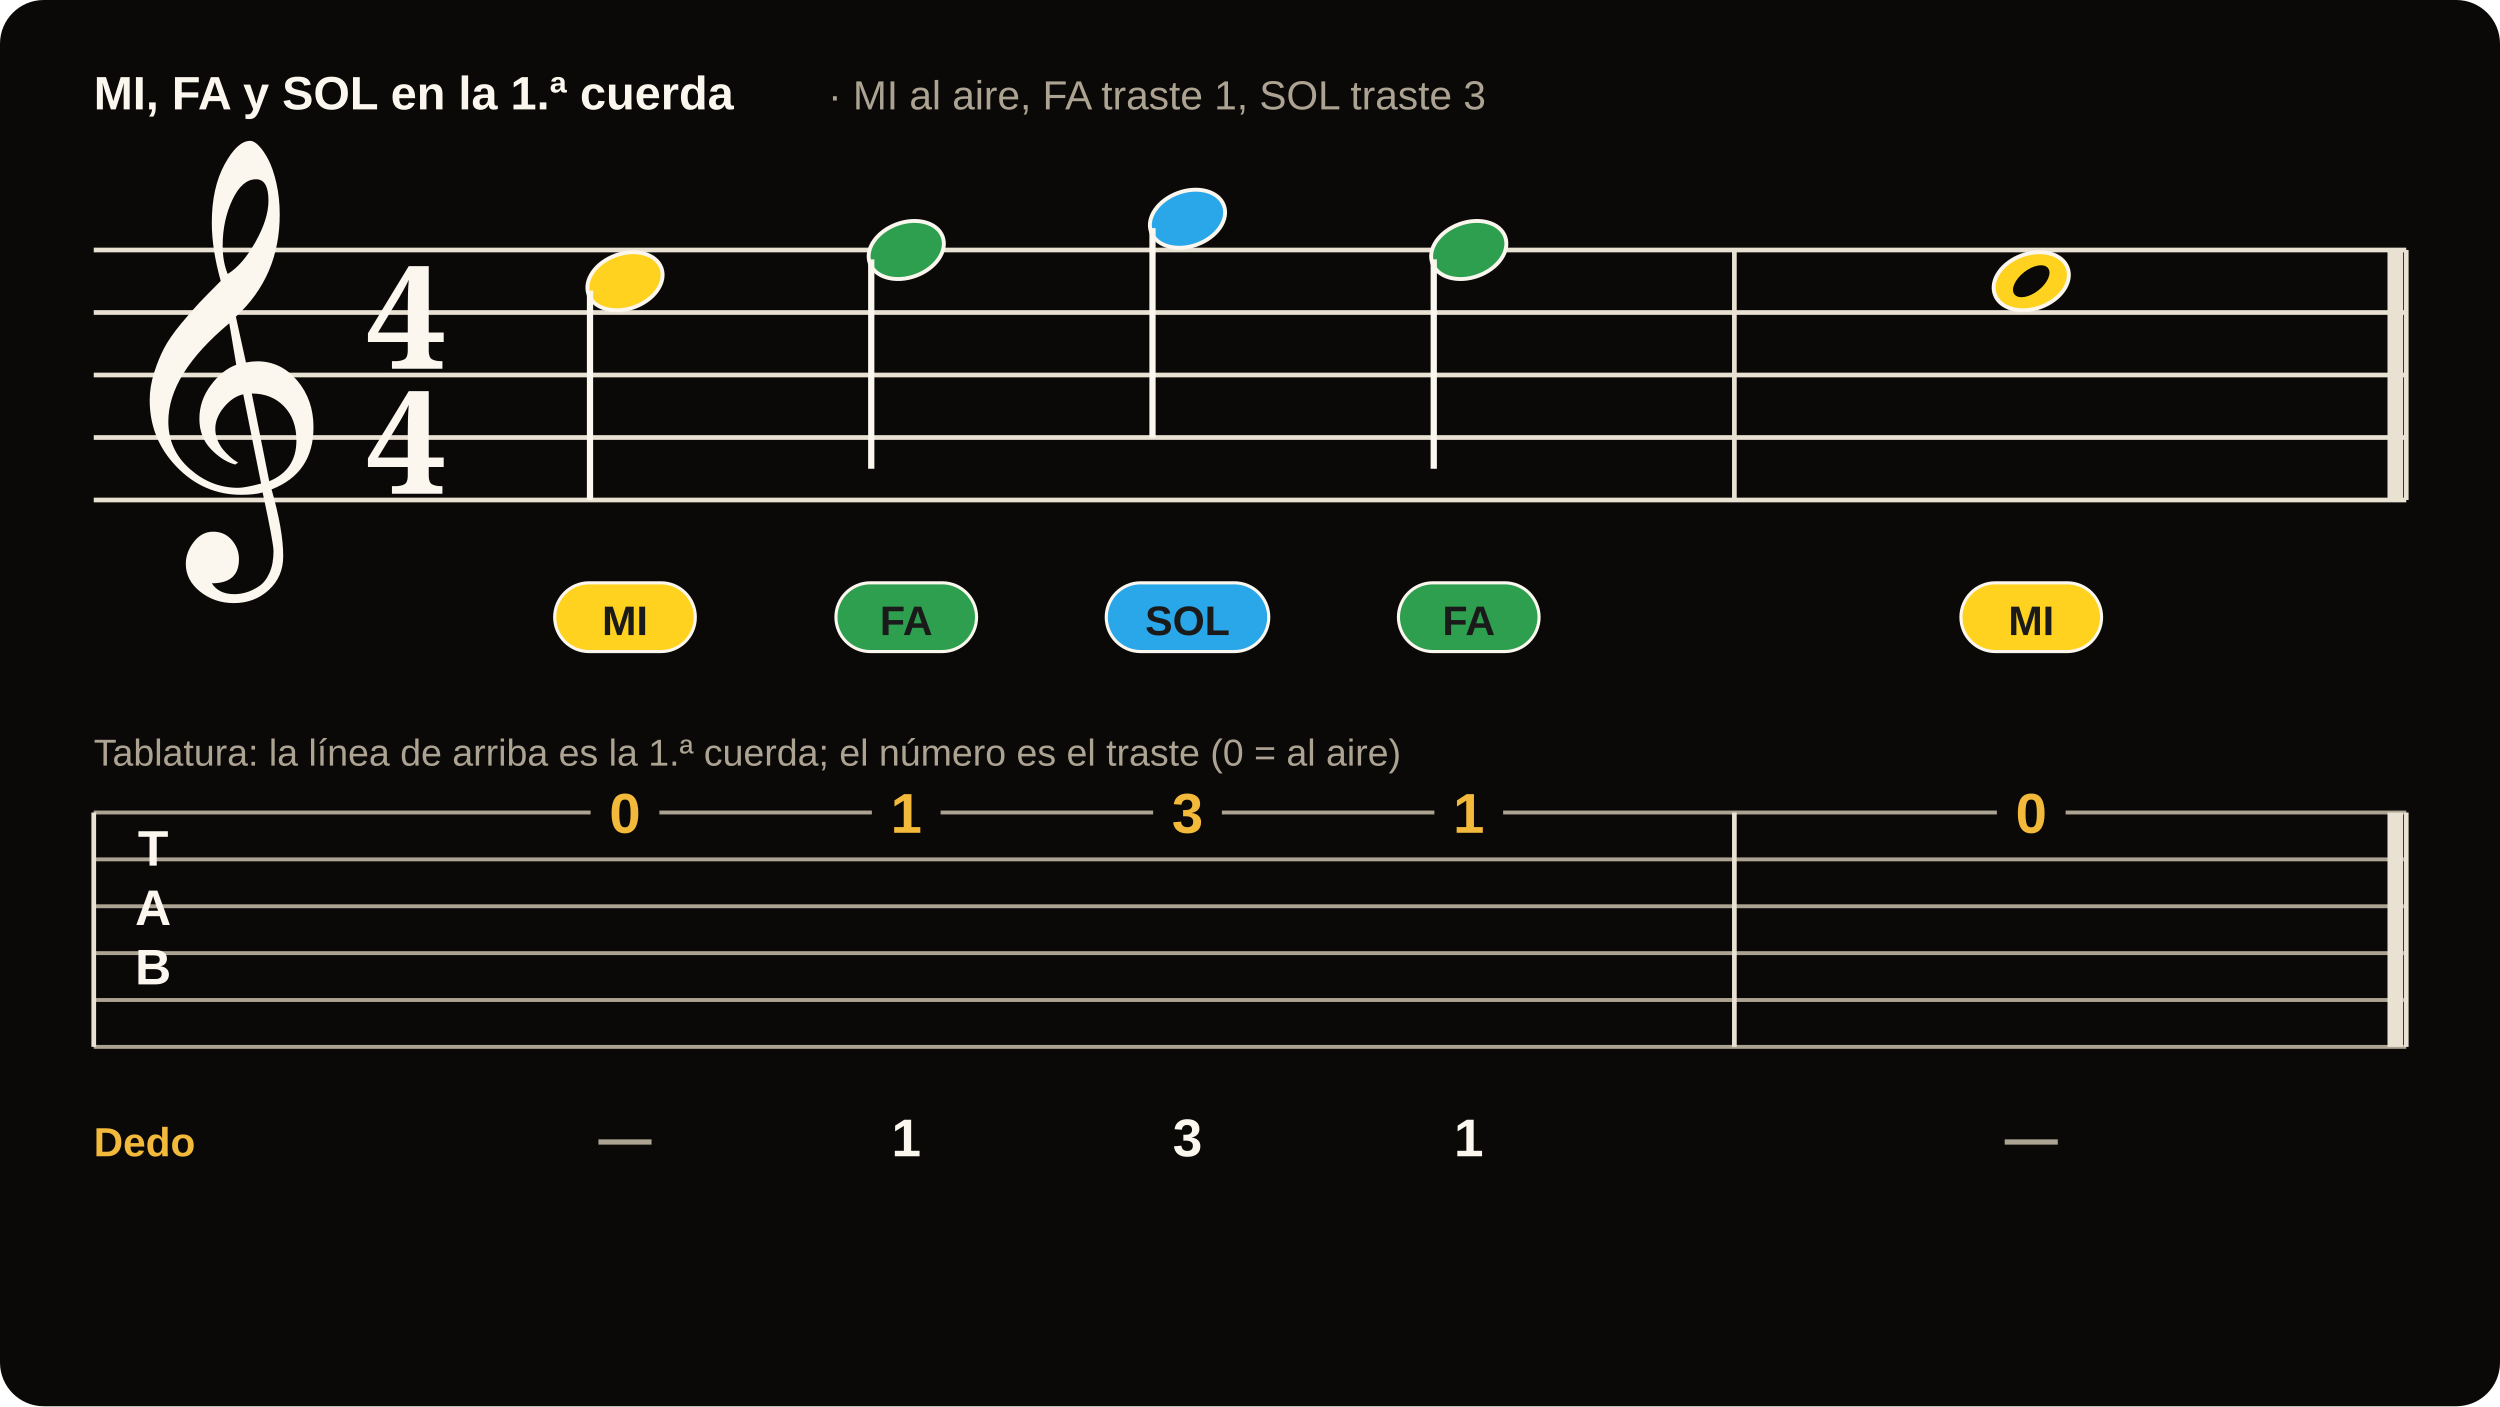
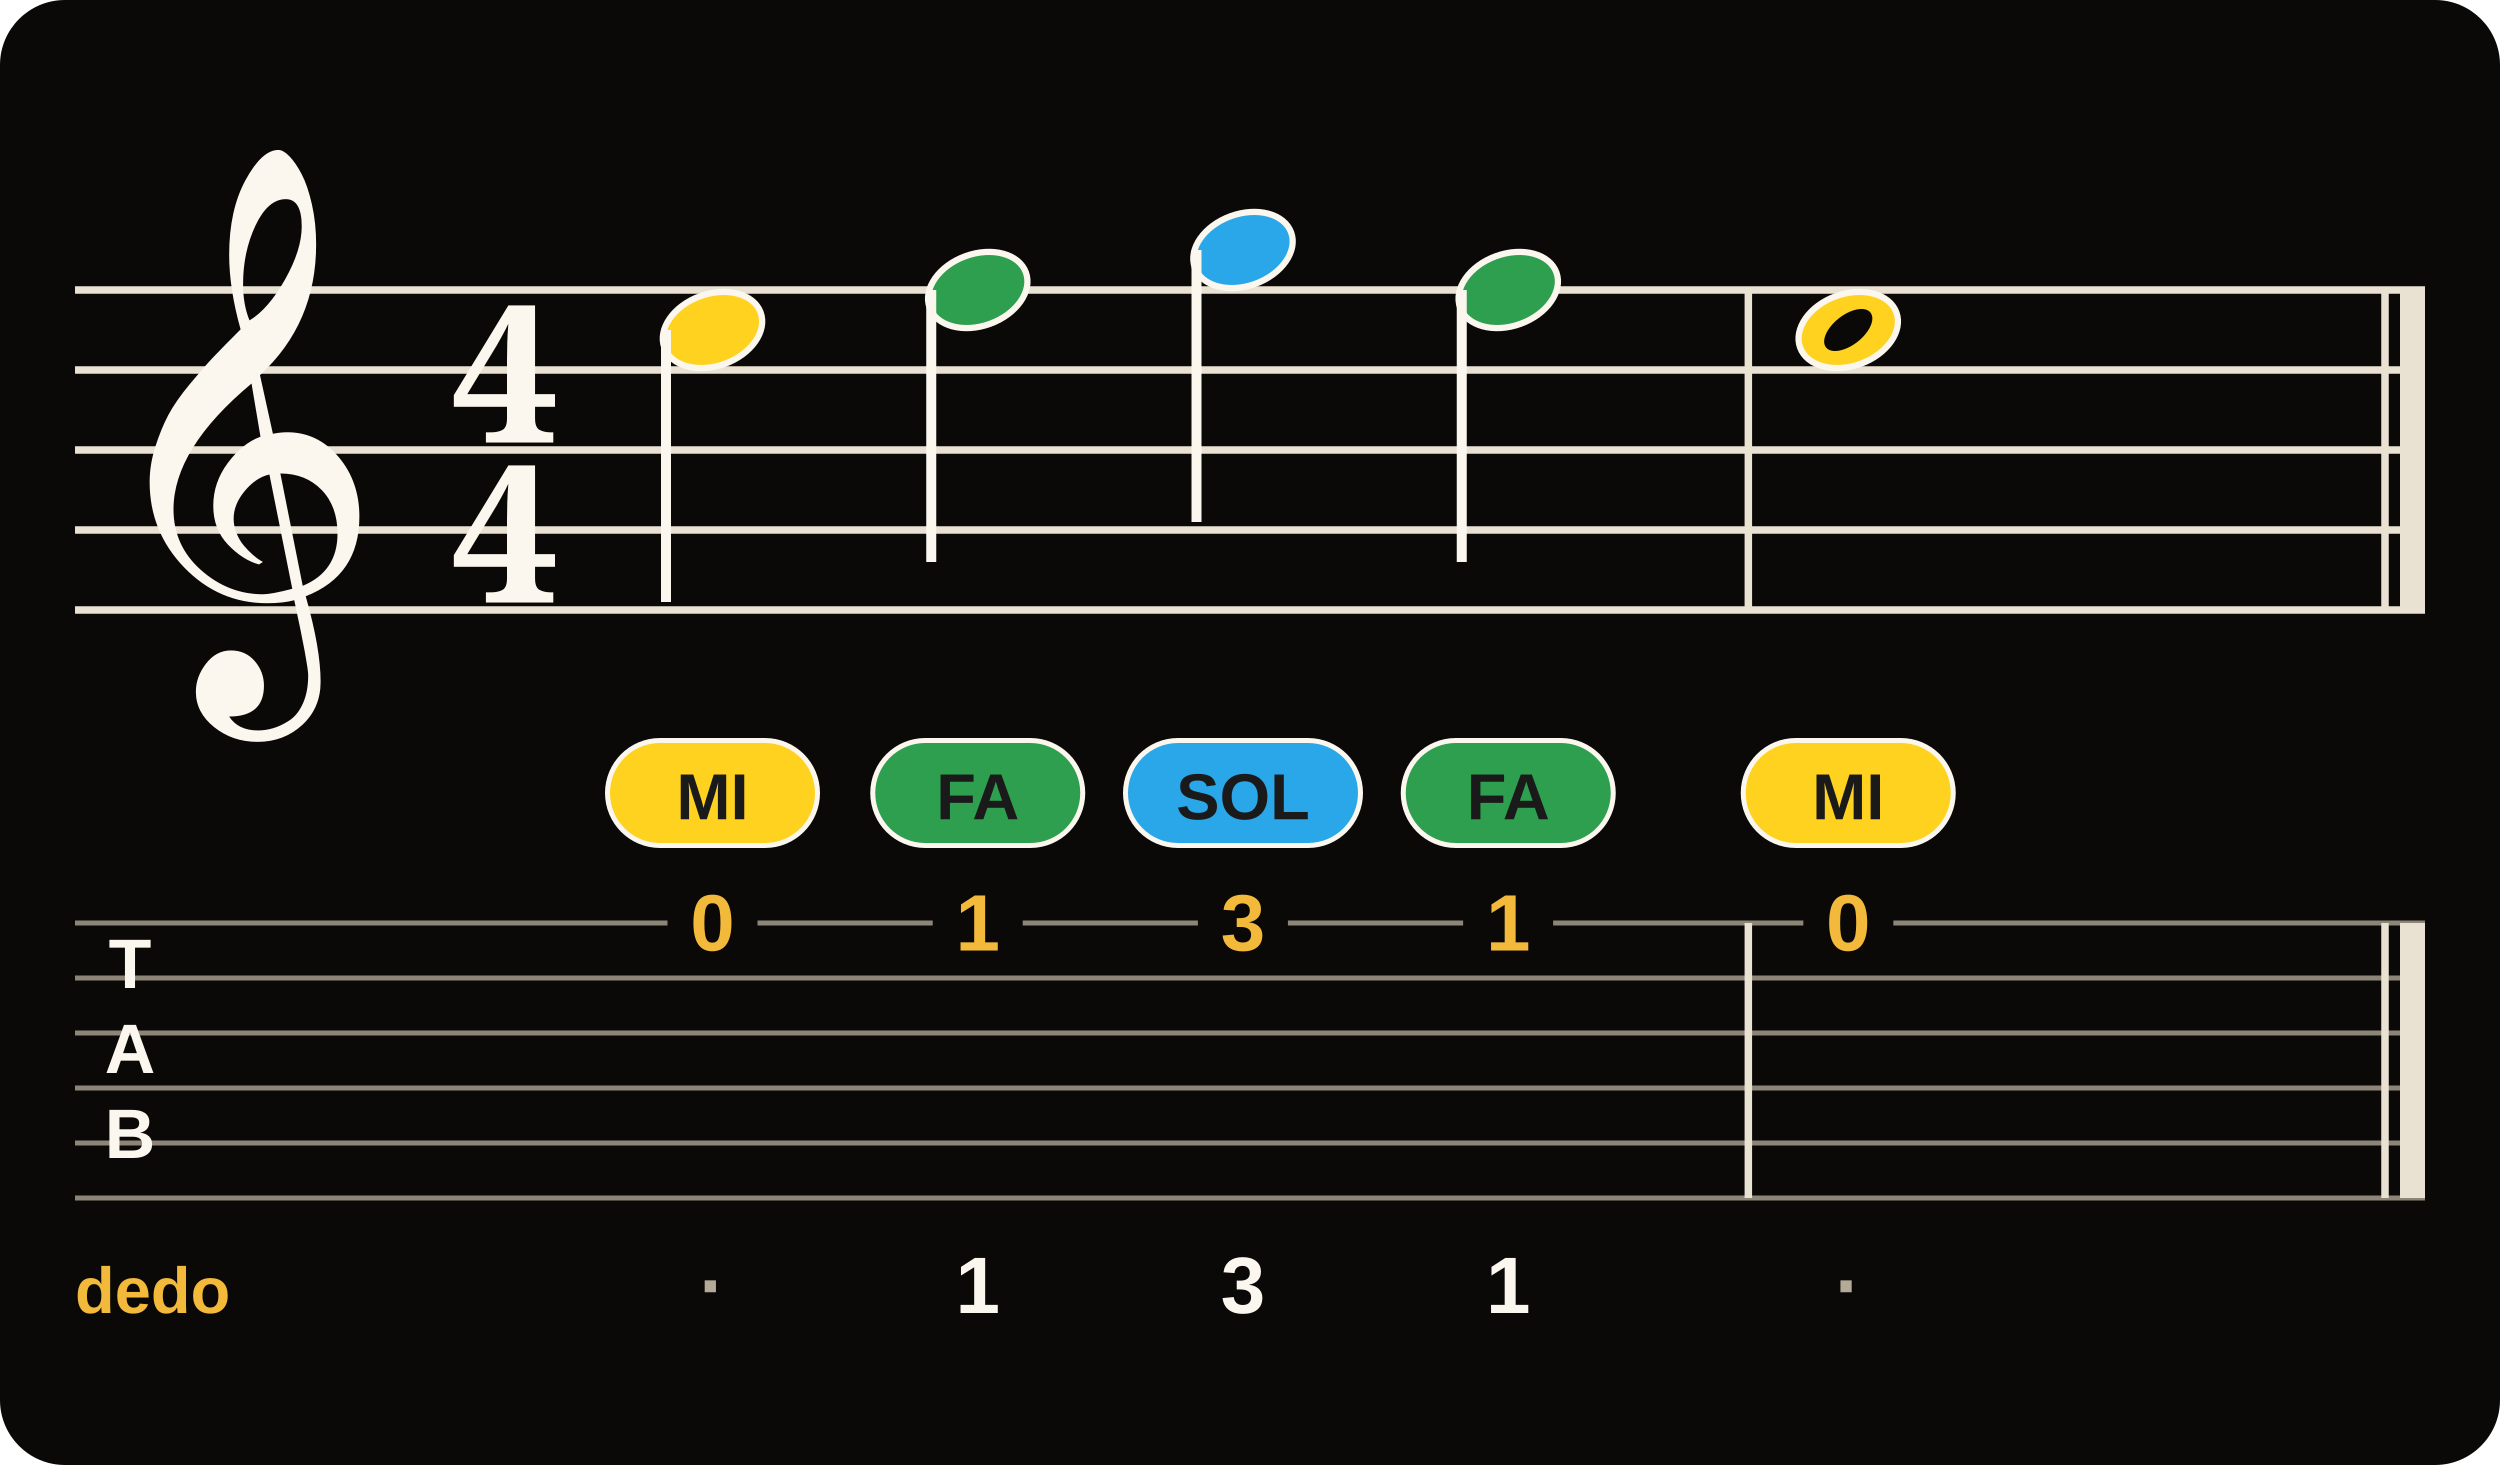
- <svg xmlns="http://www.w3.org/2000/svg" width="1600" height="900" viewBox="0 0 1600 900" role="img" aria-label="MI, FA y SOL en la primera cuerda: pentagrama y tablatura">
-   <rect width="1600" height="900" rx="28" fill="#0b0907" />
-   <line x1="60" y1="160" x2="1540" y2="160" stroke="#e9e2d3" stroke-width="3" />
-   <line x1="60" y1="200" x2="1540" y2="200" stroke="#e9e2d3" stroke-width="3" />
-   <line x1="60" y1="240" x2="1540" y2="240" stroke="#e9e2d3" stroke-width="3" />
-   <line x1="60" y1="280" x2="1540" y2="280" stroke="#e9e2d3" stroke-width="3" />
-   <line x1="60" y1="320" x2="1540" y2="320" stroke="#e9e2d3" stroke-width="3" />
-   <path d="M434 2Q464 -103 464 -170Q464 -223 427.0 -257.0Q390 -291 337 -291Q287 -291 250.0 -261.5Q213 -232 213 -190Q213 -160 233.5 -133.5Q254 -107 283.5 -107.0Q313 -107 331.5 -128.5Q350 -150 350 -178Q350 -240 280 -240Q298 -268 338 -268Q353 -268 368.5 -263.5Q384 -259 401.0 -248.0Q418 -237 428.5 -213.5Q439 -190 439 -157Q439 -136 411 -6Q389 -12 356 -12Q259 -12 189.5 60.0Q120 132 120 232Q120 267 131.5 303.0Q143 339 157.5 366.5Q172 394 200.5 428.5Q229 463 248.5 483.5Q268 504 303 539Q280 621 280 689Q280 779 313.0 839.5Q346 900 379 900Q389 900 401.5 887.0Q414 874 426.0 851.0Q438 828 446.5 790.5Q455 753 455 710Q455 551 342 447L368 329Q384 332 397 332Q458 332 500.0 282.5Q542 233 542 162Q542 44 434 2ZM426 746Q426 801 394 801Q358 801 333.0 748.0Q308 695 308 630Q308 588 321 557Q359 580 392.5 639.5Q426 699 426 746ZM498 128Q498 183 466.0 216.0Q434 249 383 249L428 23Q498 52 498 128ZM407 17 361 247Q334 241 311.5 214.0Q289 187 289 158Q289 143 295.0 128.5Q301 114 309.5 104.0Q318 94 327.0 86.0Q336 78 342.0 74.5Q348 71 348 71L340 66Q307 75 277.5 106.0Q248 137 248 184Q248 231 277.5 270.5Q307 310 343 323L325 430Q168 299 168 177Q168 104 223.0 55.0Q278 6 348 6Q365 6 407 17Z" fill="#fbf7ef" transform="translate(66,313.7) scale(0.2484,-0.2484)" />
-   <text x="260" y="236" text-anchor="middle" font-family="Cormorant Garamond,Georgia,serif" font-size="92" font-weight="700" fill="#fbf7ef">4</text>
-   <text x="260" y="316" text-anchor="middle" font-family="Cormorant Garamond,Georgia,serif" font-size="92" font-weight="700" fill="#fbf7ef">4</text>
-   <line x1="60" y1="520" x2="1540" y2="520" stroke="#aca392" stroke-width="2.5" />
-   <line x1="60" y1="550" x2="1540" y2="550" stroke="#aca392" stroke-width="2.5" />
-   <line x1="60" y1="580" x2="1540" y2="580" stroke="#aca392" stroke-width="2.5" />
-   <line x1="60" y1="610" x2="1540" y2="610" stroke="#aca392" stroke-width="2.5" />
-   <line x1="60" y1="640" x2="1540" y2="640" stroke="#aca392" stroke-width="2.5" />
-   <line x1="60" y1="670" x2="1540" y2="670" stroke="#aca392" stroke-width="2.5" />
-   <line x1="60" y1="520" x2="60" y2="670" stroke="#e9e2d3" stroke-width="3" />
-   <text x="98" y="554" text-anchor="middle" font-family="Jost,Segoe UI,Arial,sans-serif" font-size="32" font-weight="700" fill="#fbf7ef">T</text>
-   <text x="98" y="592" text-anchor="middle" font-family="Jost,Segoe UI,Arial,sans-serif" font-size="32" font-weight="700" fill="#fbf7ef">A</text>
-   <text x="98" y="630" text-anchor="middle" font-family="Jost,Segoe UI,Arial,sans-serif" font-size="32" font-weight="700" fill="#fbf7ef">B</text>
-   <line x1="1110" y1="160" x2="1110" y2="320" stroke="#e9e2d3" stroke-width="3" />
-   <line x1="1110" y1="520" x2="1110" y2="670" stroke="#e9e2d3" stroke-width="3" />
-   <line x1="1540" y1="160" x2="1540" y2="320" stroke="#e9e2d3" stroke-width="3" />
-   <line x1="1540" y1="520" x2="1540" y2="670" stroke="#e9e2d3" stroke-width="3" />
-   <rect x="1528" y="160" width="10" height="160" fill="#e9e2d3" />
-   <rect x="1528" y="520" width="10" height="150" fill="#e9e2d3" />
-   <ellipse cx="400" cy="180" rx="24.8" ry="17.6" transform="rotate(-20 400 180)" fill="#FFD21F" stroke="#fbf7ef" stroke-width="2.5" />
-   <line x1="377.6" y1="186" x2="377.6" y2="320" stroke="#fbf7ef" stroke-width="4" />
-   <rect x="355" y="373" width="90" height="44" rx="22" fill="#FFD21F" stroke="#fbf7ef" stroke-width="2" />
-   <text x="400" y="406.44" text-anchor="middle" font-family="Jost,Segoe UI,Arial,sans-serif" font-size="26.4" font-weight="700" fill="#1A1A1A">MI</text>
-   <rect x="378" y="498" width="44" height="44" rx="8" fill="#0b0907" />
-   <text x="400" y="533" text-anchor="middle" font-family="Jost,Segoe UI,Arial,sans-serif" font-size="36" font-weight="700" fill="#f2b93b">0</text>
-   <text x="400" y="740" text-anchor="middle" font-family="Jost,Segoe UI,Arial,sans-serif" font-size="34" font-weight="700" fill="#aca392">—</text>
-   <ellipse cx="580" cy="160" rx="24.8" ry="17.6" transform="rotate(-20 580 160)" fill="#2E9E4F" stroke="#fbf7ef" stroke-width="2.5" />
-   <line x1="557.6" y1="166" x2="557.6" y2="300" stroke="#fbf7ef" stroke-width="4" />
-   <rect x="535" y="373" width="90" height="44" rx="22" fill="#2E9E4F" stroke="#fbf7ef" stroke-width="2" />
-   <text x="580" y="406.44" text-anchor="middle" font-family="Jost,Segoe UI,Arial,sans-serif" font-size="26.4" font-weight="700" fill="#1A1A1A">FA</text>
-   <rect x="558" y="498" width="44" height="44" rx="8" fill="#0b0907" />
-   <text x="580" y="533" text-anchor="middle" font-family="Jost,Segoe UI,Arial,sans-serif" font-size="36" font-weight="700" fill="#f2b93b">1</text>
-   <text x="580" y="740" text-anchor="middle" font-family="Jost,Segoe UI,Arial,sans-serif" font-size="34" font-weight="700" fill="#fbf7ef">1</text>
-   <line x1="720" y1="120" x2="800" y2="120" stroke="#e9e2d3" stroke-width="0" />
-   <ellipse cx="760" cy="140" rx="24.8" ry="17.6" transform="rotate(-20 760 140)" fill="#2AA7E8" stroke="#fbf7ef" stroke-width="2.5" />
-   <line x1="737.6" y1="146" x2="737.6" y2="280" stroke="#fbf7ef" stroke-width="4" />
-   <rect x="708" y="373" width="104" height="44" rx="22" fill="#2AA7E8" stroke="#fbf7ef" stroke-width="2" />
-   <text x="760" y="406.44" text-anchor="middle" font-family="Jost,Segoe UI,Arial,sans-serif" font-size="26.4" font-weight="700" fill="#1A1A1A">SOL</text>
-   <rect x="738" y="498" width="44" height="44" rx="8" fill="#0b0907" />
-   <text x="760" y="533" text-anchor="middle" font-family="Jost,Segoe UI,Arial,sans-serif" font-size="36" font-weight="700" fill="#f2b93b">3</text>
-   <text x="760" y="740" text-anchor="middle" font-family="Jost,Segoe UI,Arial,sans-serif" font-size="34" font-weight="700" fill="#fbf7ef">3</text>
-   <ellipse cx="940" cy="160" rx="24.8" ry="17.6" transform="rotate(-20 940 160)" fill="#2E9E4F" stroke="#fbf7ef" stroke-width="2.5" />
-   <line x1="917.6" y1="166" x2="917.6" y2="300" stroke="#fbf7ef" stroke-width="4" />
-   <rect x="895" y="373" width="90" height="44" rx="22" fill="#2E9E4F" stroke="#fbf7ef" stroke-width="2" />
-   <text x="940" y="406.44" text-anchor="middle" font-family="Jost,Segoe UI,Arial,sans-serif" font-size="26.4" font-weight="700" fill="#1A1A1A">FA</text>
-   <rect x="918" y="498" width="44" height="44" rx="8" fill="#0b0907" />
-   <text x="940" y="533" text-anchor="middle" font-family="Jost,Segoe UI,Arial,sans-serif" font-size="36" font-weight="700" fill="#f2b93b">1</text>
-   <text x="940" y="740" text-anchor="middle" font-family="Jost,Segoe UI,Arial,sans-serif" font-size="34" font-weight="700" fill="#fbf7ef">1</text>
-   <ellipse cx="1300" cy="180" rx="24.8" ry="17.6" transform="rotate(-20 1300 180)" fill="#FFD21F" stroke="#fbf7ef" stroke-width="2.5" />
-   <ellipse cx="1300" cy="180" rx="13.64" ry="7.392" transform="rotate(-38 1300 180)" fill="#0b0907" />
-   <rect x="1255" y="373" width="90" height="44" rx="22" fill="#FFD21F" stroke="#fbf7ef" stroke-width="2" />
-   <text x="1300" y="406.44" text-anchor="middle" font-family="Jost,Segoe UI,Arial,sans-serif" font-size="26.4" font-weight="700" fill="#1A1A1A">MI</text>
-   <rect x="1278" y="498" width="44" height="44" rx="8" fill="#0b0907" />
-   <text x="1300" y="533" text-anchor="middle" font-family="Jost,Segoe UI,Arial,sans-serif" font-size="36" font-weight="700" fill="#f2b93b">0</text>
-   <text x="1300" y="740" text-anchor="middle" font-family="Jost,Segoe UI,Arial,sans-serif" font-size="34" font-weight="700" fill="#aca392">—</text>
-   <text x="60" y="740" font-family="Jost,Segoe UI,Arial,sans-serif" font-size="26" font-weight="700" fill="#f2b93b">Dedo</text>
-   <text x="60" y="490" font-family="Jost,Segoe UI,Arial,sans-serif" font-size="24" fill="#aca392">Tablatura: la línea de arriba es la 1.ª cuerda; el número es el traste (0 = al aire)</text>
-   <text x="60" y="70" font-family="Jost,Segoe UI,Arial,sans-serif" font-size="30" font-weight="700" fill="#fbf7ef">MI, FA y SOL en la 1.ª cuerda</text>
-   <text x="530" y="70" font-family="Jost,Segoe UI,Arial,sans-serif" font-size="26" fill="#aca392">· MI al aire, FA traste 1, SOL traste 3</text>
+ <svg xmlns="http://www.w3.org/2000/svg" width="1000" height="586" viewBox="0 0 1000 586" role="img" aria-label="MI, FA y SOL en la primera cuerda: pentagrama y tablatura">
+   <rect width="1000" height="586" rx="26" fill="#0b0907" />
+   <line x1="30" y1="116" x2="970" y2="116" stroke="#e9e2d3" stroke-width="3" />
+   <line x1="30" y1="148" x2="970" y2="148" stroke="#e9e2d3" stroke-width="3" />
+   <line x1="30" y1="180" x2="970" y2="180" stroke="#e9e2d3" stroke-width="3" />
+   <line x1="30" y1="212" x2="970" y2="212" stroke="#e9e2d3" stroke-width="3" />
+   <line x1="30" y1="244" x2="970" y2="244" stroke="#e9e2d3" stroke-width="3" />
+   <path d="M434 2Q464 -103 464 -170Q464 -223 427.0 -257.0Q390 -291 337 -291Q287 -291 250.0 -261.5Q213 -232 213 -190Q213 -160 233.5 -133.5Q254 -107 283.5 -107.0Q313 -107 331.5 -128.5Q350 -150 350 -178Q350 -240 280 -240Q298 -268 338 -268Q353 -268 368.5 -263.5Q384 -259 401.0 -248.0Q418 -237 428.5 -213.5Q439 -190 439 -157Q439 -136 411 -6Q389 -12 356 -12Q259 -12 189.5 60.0Q120 132 120 232Q120 267 131.5 303.0Q143 339 157.5 366.5Q172 394 200.5 428.5Q229 463 248.5 483.5Q268 504 303 539Q280 621 280 689Q280 779 313.0 839.5Q346 900 379 900Q389 900 401.5 887.0Q414 874 426.0 851.0Q438 828 446.5 790.5Q455 753 455 710Q455 551 342 447L368 329Q384 332 397 332Q458 332 500.0 282.5Q542 233 542 162Q542 44 434 2ZM426 746Q426 801 394 801Q358 801 333.0 748.0Q308 695 308 630Q308 588 321 557Q359 580 392.5 639.5Q426 699 426 746ZM498 128Q498 183 466.0 216.0Q434 249 383 249L428 23Q498 52 498 128ZM407 17 361 247Q334 241 311.5 214.0Q289 187 289 158Q289 143 295.0 128.5Q301 114 309.5 104.0Q318 94 327.0 86.0Q336 78 342.0 74.5Q348 71 348 71L340 66Q307 75 277.5 106.0Q248 137 248 184Q248 231 277.5 270.5Q307 310 343 323L325 430Q168 299 168 177Q168 104 223.0 55.0Q278 6 348 6Q365 6 407 17Z" fill="#fbf7ef" transform="translate(36,238.9) scale(0.1988,-0.1988)" />
+   <text x="202" y="177" text-anchor="middle" font-family="Cormorant Garamond,Georgia,serif" font-size="76.8" font-weight="700" fill="#fbf7ef">4</text>
+   <text x="202" y="241" text-anchor="middle" font-family="Cormorant Garamond,Georgia,serif" font-size="76.8" font-weight="700" fill="#fbf7ef">4</text>
+   <line x1="30" y1="369.2" x2="970" y2="369.2" stroke="#8d8577" stroke-width="2" />
+   <line x1="30" y1="391.2" x2="970" y2="391.2" stroke="#8d8577" stroke-width="2" />
+   <line x1="30" y1="413.2" x2="970" y2="413.2" stroke="#8d8577" stroke-width="2" />
+   <line x1="30" y1="435.2" x2="970" y2="435.2" stroke="#8d8577" stroke-width="2" />
+   <line x1="30" y1="457.2" x2="970" y2="457.2" stroke="#8d8577" stroke-width="2" />
+   <line x1="30" y1="479.2" x2="970" y2="479.2" stroke="#8d8577" stroke-width="2" />
+   <text x="52" y="395.2" text-anchor="middle" font-family="Jost,Segoe UI,Arial,sans-serif" font-size="28" font-weight="700" fill="#fbf7ef">T</text>
+   <text x="52" y="429.2" text-anchor="middle" font-family="Jost,Segoe UI,Arial,sans-serif" font-size="28" font-weight="700" fill="#fbf7ef">A</text>
+   <text x="52" y="463.2" text-anchor="middle" font-family="Jost,Segoe UI,Arial,sans-serif" font-size="28" font-weight="700" fill="#fbf7ef">B</text>
+   <ellipse cx="285" cy="132" rx="20.5" ry="14.4" transform="rotate(-20 285 132)" fill="#FFD21F" stroke="#fbf7ef" stroke-width="2.5" />
+   <line x1="266.4" y1="132" x2="266.4" y2="240.8" stroke="#fbf7ef" stroke-width="4" />
+   <rect x="243" y="296.2" width="84" height="42" rx="21" fill="#FFD21F" stroke="#fbf7ef" stroke-width="2" />
+   <text x="285" y="327.7" text-anchor="middle" font-family="Jost,Segoe UI,Arial,sans-serif" font-size="26" font-weight="700" fill="#1A1A1A">MI</text>
+   <rect x="267" y="352.2" width="36" height="34" rx="7" fill="#0b0907" />
+   <text x="285" y="380.2" text-anchor="middle" font-family="Jost,Segoe UI,Arial,sans-serif" font-size="32" font-weight="700" fill="#f2b93b">0</text>
+   <text x="285" y="525.2" text-anchor="middle" font-family="Jost,Segoe UI,Arial,sans-serif" font-size="32" font-weight="700" fill="#b3aa98">·</text>
+   <ellipse cx="391.1" cy="116" rx="20.5" ry="14.4" transform="rotate(-20 391.1 116)" fill="#2E9E4F" stroke="#fbf7ef" stroke-width="2.5" />
+   <line x1="372.5" y1="116" x2="372.5" y2="224.8" stroke="#fbf7ef" stroke-width="4" />
+   <rect x="349.1" y="296.2" width="84" height="42" rx="21" fill="#2E9E4F" stroke="#fbf7ef" stroke-width="2" />
+   <text x="391.1" y="327.7" text-anchor="middle" font-family="Jost,Segoe UI,Arial,sans-serif" font-size="26" font-weight="700" fill="#1A1A1A">FA</text>
+   <rect x="373.083" y="352.2" width="36" height="34" rx="7" fill="#0b0907" />
+   <text x="391.1" y="380.2" text-anchor="middle" font-family="Jost,Segoe UI,Arial,sans-serif" font-size="32" font-weight="700" fill="#f2b93b">1</text>
+   <text x="391.1" y="525.2" text-anchor="middle" font-family="Jost,Segoe UI,Arial,sans-serif" font-size="32" font-weight="700" fill="#fbf7ef">1</text>
+   <ellipse cx="497.2" cy="100" rx="20.5" ry="14.4" transform="rotate(-20 497.2 100)" fill="#2AA7E8" stroke="#fbf7ef" stroke-width="2.5" />
+   <line x1="478.6" y1="100" x2="478.6" y2="208.8" stroke="#fbf7ef" stroke-width="4" />
+   <rect x="450.2" y="296.2" width="94" height="42" rx="21" fill="#2AA7E8" stroke="#fbf7ef" stroke-width="2" />
+   <text x="497.2" y="327.7" text-anchor="middle" font-family="Jost,Segoe UI,Arial,sans-serif" font-size="26" font-weight="700" fill="#1A1A1A">SOL</text>
+   <rect x="479.167" y="352.2" width="36" height="34" rx="7" fill="#0b0907" />
+   <text x="497.2" y="380.2" text-anchor="middle" font-family="Jost,Segoe UI,Arial,sans-serif" font-size="32" font-weight="700" fill="#f2b93b">3</text>
+   <text x="497.2" y="525.2" text-anchor="middle" font-family="Jost,Segoe UI,Arial,sans-serif" font-size="32" font-weight="700" fill="#fbf7ef">3</text>
+   <ellipse cx="603.3" cy="116" rx="20.5" ry="14.4" transform="rotate(-20 603.3 116)" fill="#2E9E4F" stroke="#fbf7ef" stroke-width="2.5" />
+   <line x1="584.7" y1="116" x2="584.7" y2="224.8" stroke="#fbf7ef" stroke-width="4" />
+   <rect x="561.3" y="296.2" width="84" height="42" rx="21" fill="#2E9E4F" stroke="#fbf7ef" stroke-width="2" />
+   <text x="603.3" y="327.7" text-anchor="middle" font-family="Jost,Segoe UI,Arial,sans-serif" font-size="26" font-weight="700" fill="#1A1A1A">FA</text>
+   <rect x="585.25" y="352.2" width="36" height="34" rx="7" fill="#0b0907" />
+   <text x="603.3" y="380.2" text-anchor="middle" font-family="Jost,Segoe UI,Arial,sans-serif" font-size="32" font-weight="700" fill="#f2b93b">1</text>
+   <text x="603.3" y="525.2" text-anchor="middle" font-family="Jost,Segoe UI,Arial,sans-serif" font-size="32" font-weight="700" fill="#fbf7ef">1</text>
+   <line x1="699.333" y1="116" x2="699.333" y2="244" stroke="#e9e2d3" stroke-width="3" />
+   <line x1="699.333" y1="369.2" x2="699.333" y2="479.2" stroke="#e9e2d3" stroke-width="3" />
+   <ellipse cx="739.3" cy="132" rx="20.5" ry="14.4" transform="rotate(-20 739.3 132)" fill="#FFD21F" stroke="#fbf7ef" stroke-width="2.5" />
+   <ellipse cx="739.3" cy="132" rx="11.3" ry="6" transform="rotate(-38 739.3 132)" fill="#0b0907" />
+   <rect x="697.3" y="296.2" width="84" height="42" rx="21" fill="#FFD21F" stroke="#fbf7ef" stroke-width="2" />
+   <text x="739.3" y="327.7" text-anchor="middle" font-family="Jost,Segoe UI,Arial,sans-serif" font-size="26" font-weight="700" fill="#1A1A1A">MI</text>
+   <rect x="721.333" y="352.2" width="36" height="34" rx="7" fill="#0b0907" />
+   <text x="739.3" y="380.2" text-anchor="middle" font-family="Jost,Segoe UI,Arial,sans-serif" font-size="32" font-weight="700" fill="#f2b93b">0</text>
+   <text x="739.3" y="525.2" text-anchor="middle" font-family="Jost,Segoe UI,Arial,sans-serif" font-size="32" font-weight="700" fill="#b3aa98">·</text>
+   <line x1="954" y1="116" x2="954" y2="244" stroke="#e9e2d3" stroke-width="3" />
+   <rect x="960" y="116" width="10" height="128" fill="#e9e2d3" />
+   <line x1="954" y1="369.2" x2="954" y2="479.2" stroke="#e9e2d3" stroke-width="3" />
+   <rect x="960" y="369.2" width="10" height="110" fill="#e9e2d3" />
+   <text x="30" y="525.2" text-anchor="start" font-family="Jost,Segoe UI,Arial,sans-serif" font-size="26" font-weight="700" fill="#f2b93b">dedo</text>
</svg>
